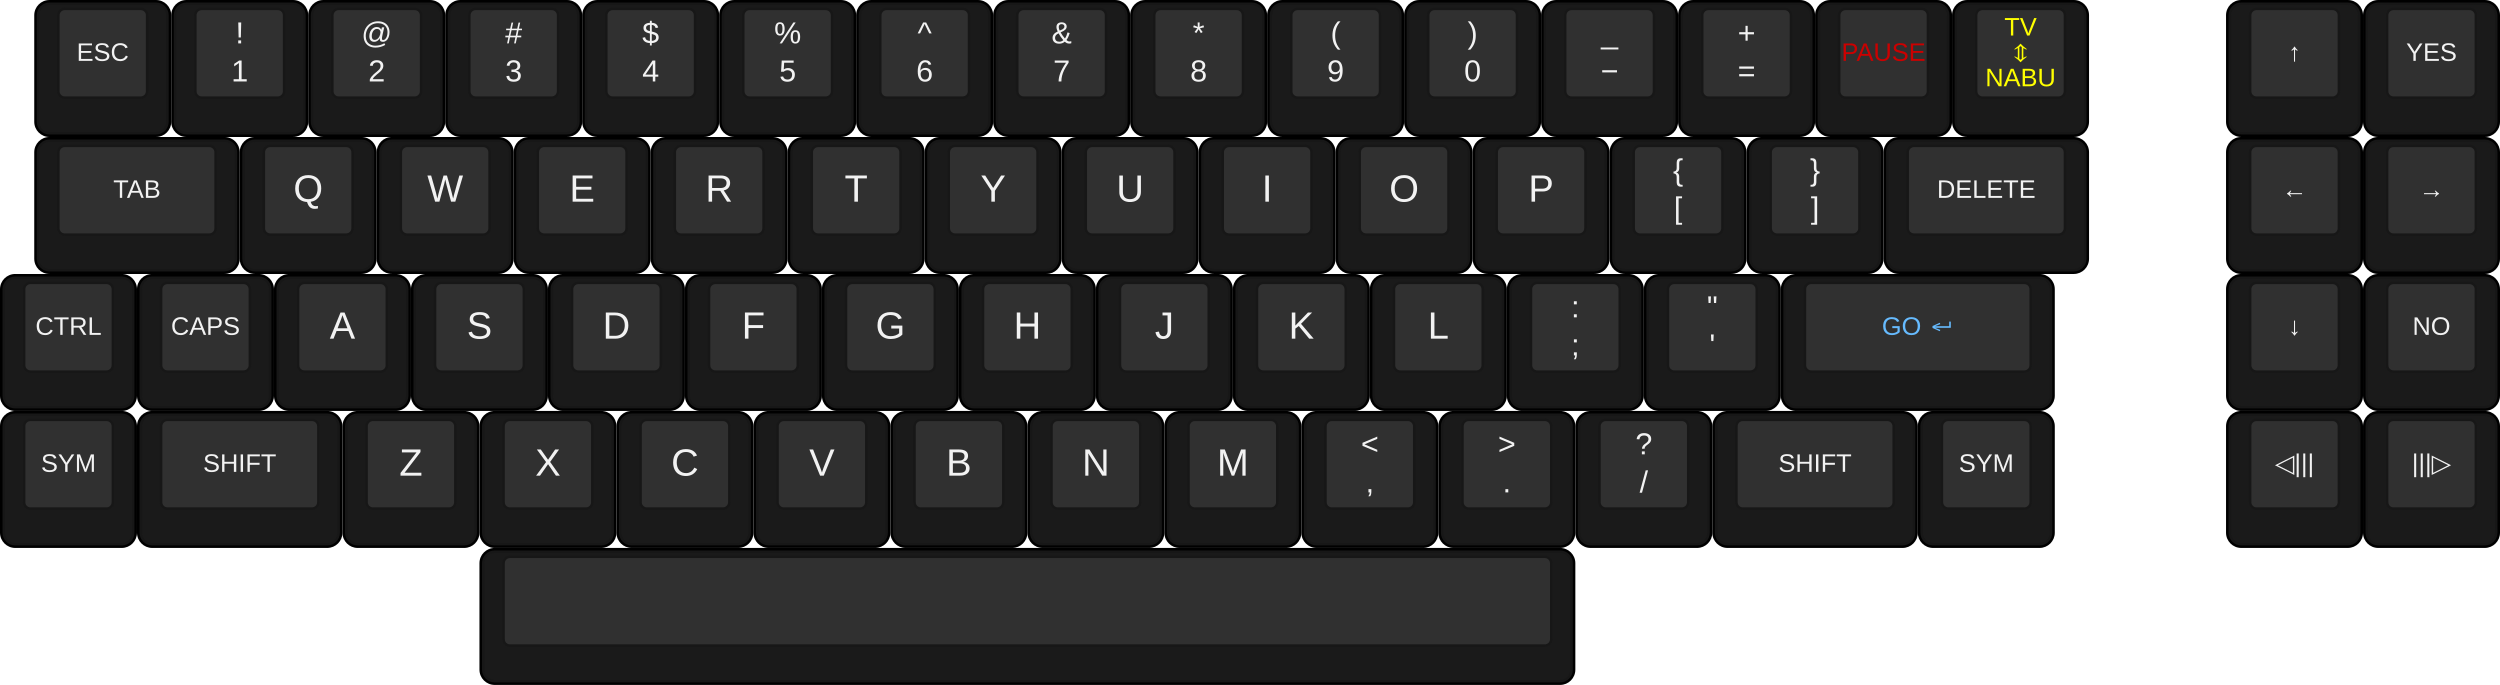
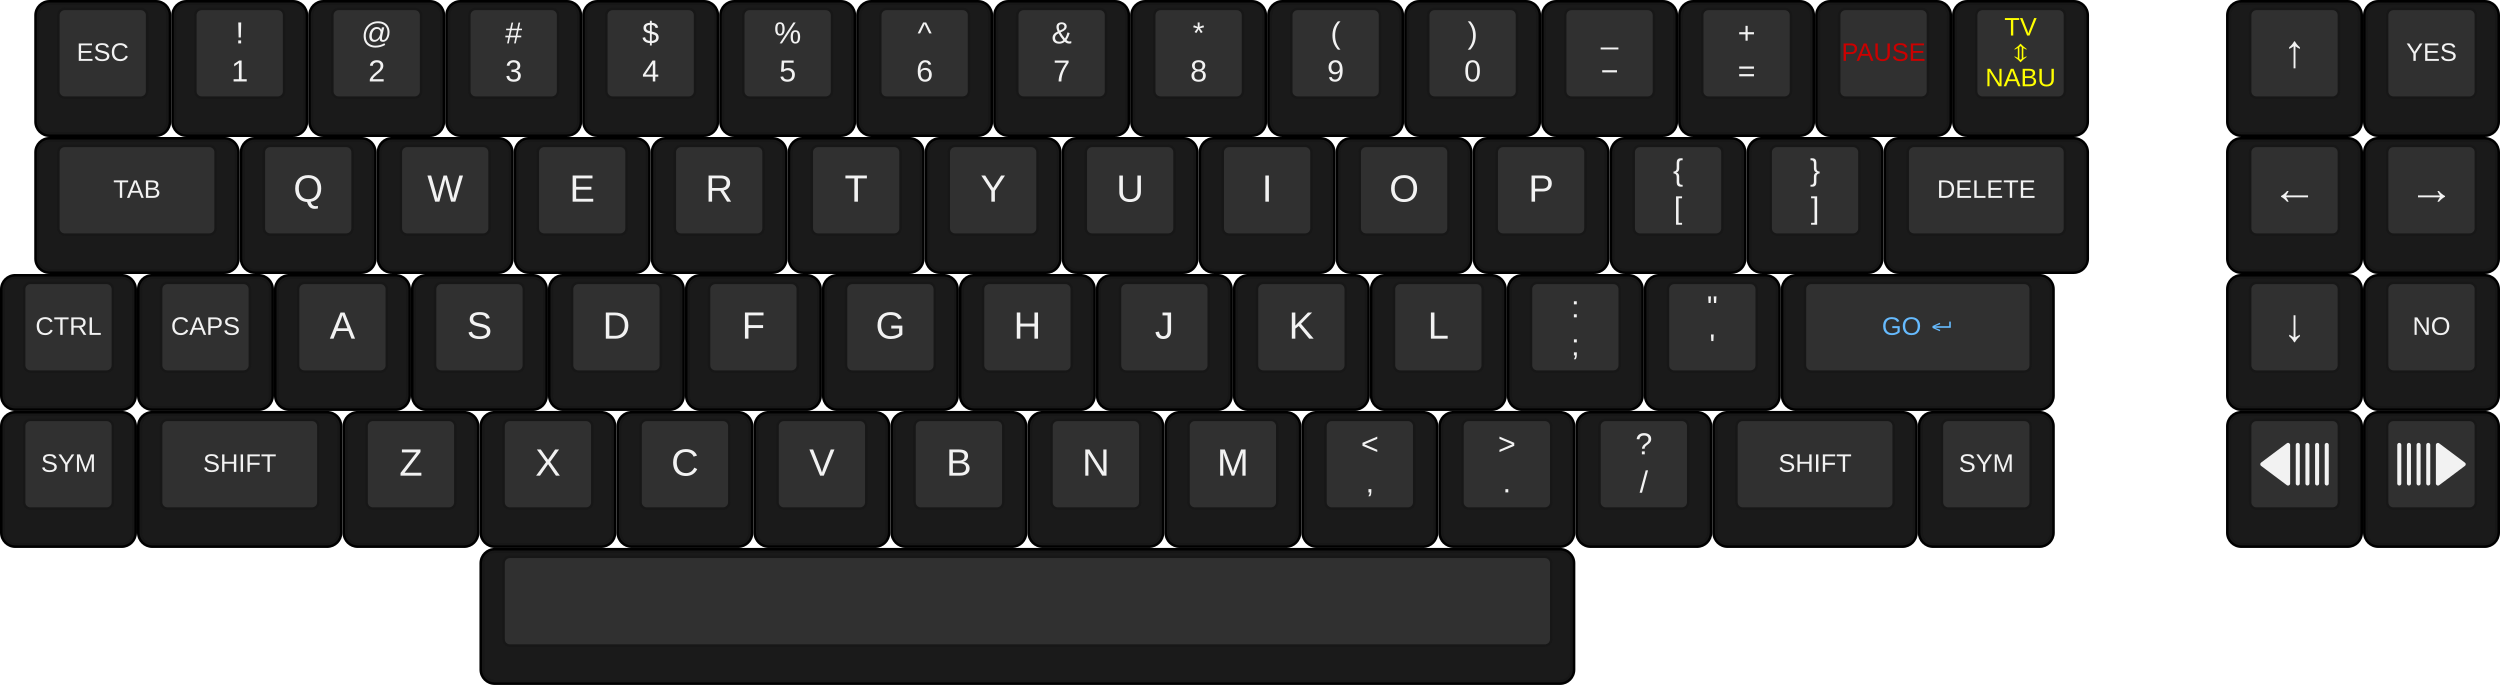
<svg xmlns="http://www.w3.org/2000/svg" xmlns:xlink="http://www.w3.org/1999/xlink" version="1.1" width="985.5" height="270" viewBox="0 -270 985.5 270">
  <defs>
    <g id="shape0">
      <path d="M 6 -54 C 2.686 -54 0 -51.314 0 -48 L 0 -6 C 0 -2.686 2.686 0 6 0 L 426 0 C 429.314 0 432 -2.686 432 -6 L 432 -48 C 432 -51.314 429.314 -54 426 -54 Z" fill="#000000" />
      <path d="M 6 -53 C 3.239 -53 1 -50.761 1 -48 L 1 -6 C 1 -3.239 3.239 -1 6 -1 L 426 -1 C 428.761 -1 431 -3.239 431 -6 L 431 -48 C 431 -50.761 428.761 -53 426 -53 Z" fill="#171717" />
      <path d="M 6 -52 C 3.791 -52 2 -50.209 2 -48 L 2 -6 C 2 -3.791 3.791 -2 6 -2 L 426 -2 C 428.209 -2 430 -3.791 430 -6 L 430 -48 C 430 -50.209 428.209 -52 426 -52 Z" fill="#1a1a1a" />
      <path d="M 12 -51 C 10.343 -51 9 -49.657 9 -48 L 9 -18 C 9 -16.343 10.343 -15 12 -15 L 420 -15 C 421.657 -15 423 -16.343 423 -18 L 423 -48 C 423 -49.657 421.657 -51 420 -51 Z" fill="#171717" />
      <path d="M 12 -50 C 10.895 -50 10 -49.105 10 -48 L 10 -18 C 10 -16.895 10.895 -16 12 -16 L 420 -16 C 421.105 -16 422 -16.895 422 -18 L 422 -48 C 422 -49.105 421.105 -50 420 -50 Z" fill="#303030" />
    </g>
    <g id="shape1">
      <path d="M 6 -54 C 2.686 -54 0 -51.314 0 -48 L 0 -6 C 0 -2.686 2.686 0 6 0 L 48 0 C 51.314 0 54 -2.686 54 -6 L 54 -48 C 54 -51.314 51.314 -54 48 -54 Z" fill="#000000" />
      <path d="M 6 -53 C 3.239 -53 1 -50.761 1 -48 L 1 -6 C 1 -3.239 3.239 -1 6 -1 L 48 -1 C 50.761 -1 53 -3.239 53 -6 L 53 -48 C 53 -50.761 50.761 -53 48 -53 Z" fill="#171717" />
      <path d="M 6 -52 C 3.791 -52 2 -50.209 2 -48 L 2 -6 C 2 -3.791 3.791 -2 6 -2 L 48 -2 C 50.209 -2 52 -3.791 52 -6 L 52 -48 C 52 -50.209 50.209 -52 48 -52 Z" fill="#1a1a1a" />
      <path d="M 12 -51 C 10.343 -51 9 -49.657 9 -48 L 9 -18 C 9 -16.343 10.343 -15 12 -15 L 42 -15 C 43.657 -15 45 -16.343 45 -18 L 45 -48 C 45 -49.657 43.657 -51 42 -51 Z" fill="#171717" />
      <path d="M 12 -50 C 10.895 -50 10 -49.105 10 -48 L 10 -18 C 10 -16.895 10.895 -16 12 -16 L 42 -16 C 43.105 -16 44 -16.895 44 -18 L 44 -48 C 44 -49.105 43.105 -50 42 -50 Z" fill="#303030" />
    </g>
    <g id="shape2">
      <path d="M 6 -54 C 2.686 -54 0 -51.314 0 -48 L 0 -6 C 0 -2.686 2.686 0 6 0 L 75 0 C 78.314 0 81 -2.686 81 -6 L 81 -48 C 81 -51.314 78.314 -54 75 -54 Z" fill="#000000" />
      <path d="M 6 -53 C 3.239 -53 1 -50.761 1 -48 L 1 -6 C 1 -3.239 3.239 -1 6 -1 L 75 -1 C 77.761 -1 80 -3.239 80 -6 L 80 -48 C 80 -50.761 77.761 -53 75 -53 Z" fill="#171717" />
      <path d="M 6 -52 C 3.791 -52 2 -50.209 2 -48 L 2 -6 C 2 -3.791 3.791 -2 6 -2 L 75 -2 C 77.209 -2 79 -3.791 79 -6 L 79 -48 C 79 -50.209 77.209 -52 75 -52 Z" fill="#1a1a1a" />
      <path d="M 12 -51 C 10.343 -51 9 -49.657 9 -48 L 9 -18 C 9 -16.343 10.343 -15 12 -15 L 69 -15 C 70.657 -15 72 -16.343 72 -18 L 72 -48 C 72 -49.657 70.657 -51 69 -51 Z" fill="#171717" />
      <path d="M 12 -50 C 10.895 -50 10 -49.105 10 -48 L 10 -18 C 10 -16.895 10.895 -16 12 -16 L 69 -16 C 70.105 -16 71 -16.895 71 -18 L 71 -48 C 71 -49.105 70.105 -50 69 -50 Z" fill="#303030" />
    </g>
    <g id="shape3">
      <path d="M 6 -54 C 2.686 -54 0 -51.314 0 -48 L 0 -6 C 0 -2.686 2.686 0 6 0 L 102 0 C 105.314 0 108 -2.686 108 -6 L 108 -48 C 108 -51.314 105.314 -54 102 -54 Z" fill="#000000" />
      <path d="M 6 -53 C 3.239 -53 1 -50.761 1 -48 L 1 -6 C 1 -3.239 3.239 -1 6 -1 L 102 -1 C 104.761 -1 107 -3.239 107 -6 L 107 -48 C 107 -50.761 104.761 -53 102 -53 Z" fill="#171717" />
      <path d="M 6 -52 C 3.791 -52 2 -50.209 2 -48 L 2 -6 C 2 -3.791 3.791 -2 6 -2 L 102 -2 C 104.209 -2 106 -3.791 106 -6 L 106 -48 C 106 -50.209 104.209 -52 102 -52 Z" fill="#1a1a1a" />
      <path d="M 12 -51 C 10.343 -51 9 -49.657 9 -48 L 9 -18 C 9 -16.343 10.343 -15 12 -15 L 96 -15 C 97.657 -15 99 -16.343 99 -18 L 99 -48 C 99 -49.657 97.657 -51 96 -51 Z" fill="#171717" />
      <path d="M 12 -50 C 10.895 -50 10 -49.105 10 -48 L 10 -18 C 10 -16.895 10.895 -16 12 -16 L 96 -16 C 97.105 -16 98 -16.895 98 -18 L 98 -48 C 98 -49.105 97.105 -50 96 -50 Z" fill="#303030" />
    </g>
+     <path id="path0" d="M 0.436 0.218 v 0.564 c 0 0.011 -0.006 0.021 -0.017 0.026 C 0.415 0.811 0.41 0.812 0.406 0.812 c -0.006 0 -0.012 -0.002 -0.018 -0.006 L 0.012 0.524 C 0.004 0.519 0 0.51 0 0.5 s 0.004 -0.018 0.012 -0.024 l 0.376 -0.282 c 0.009 -0.007 0.021 -0.008 0.031 -0.003 C 0.429 0.197 0.436 0.207 0.436 0.218 z M 0.547 0.188 c -0.016 0 -0.029 0.013 -0.029 0.03 v 0.564 c 0 0.016 0.013 0.029 0.029 0.029 c 0.017 0 0.03 -0.013 0.03 -0.029 V 0.218 C 0.577 0.202 0.563 0.188 0.547 0.188 z M 0.688 0.188 c -0.016 0 -0.029 0.013 -0.029 0.03 v 0.564 c 0 0.016 0.013 0.029 0.029 0.029 c 0.017 0 0.03 -0.013 0.03 -0.029 V 0.218 C 0.718 0.202 0.705 0.188 0.688 0.188 z M 0.83 0.188 c -0.017 0 -0.03 0.013 -0.03 0.03 v 0.564 c 0 0.016 0.013 0.029 0.03 0.029 c 0.016 0 0.029 -0.013 0.029 -0.029 V 0.218 C 0.859 0.202 0.846 0.188 0.83 0.188 z M 0.97 0.188 c -0.016 0 -0.029 0.013 -0.029 0.03 v 0.564 c 0 0.016 0.014 0.029 0.029 0.029 C 0.987 0.812 1 0.799 1 0.783 V 0.218 C 1 0.202 0.987 0.188 0.97 0.188 z" />
+     <path id="path1" d="M 1 0.5 C 1 0.51 0.996 0.519 0.988 0.524 L 0.612 0.806 C 0.606 0.81 0.601 0.812 0.594 0.812 c -0.004 0 -0.009 -0.001 -0.013 -0.003 c -0.01 -0.005 -0.017 -0.015 -0.017 -0.026 V 0.218 c 0 -0.011 0.006 -0.021 0.017 -0.026 c 0.01 -0.005 0.022 -0.004 0.031 0.003 l 0.376 0.282 C 0.996 0.482 1 0.491 1 0.5 z M 0.029 0.188 C 0.013 0.188 0 0.202 0 0.218 v 0.564 c 0 0.016 0.013 0.029 0.029 0.029 c 0.017 0 0.03 -0.013 0.03 -0.029 V 0.218 C 0.059 0.202 0.046 0.188 0.029 0.188 z M 0.17 0.188 c -0.016 0 -0.029 0.013 -0.029 0.03 v 0.564 c 0 0.016 0.013 0.029 0.029 0.029 c 0.017 0 0.03 -0.013 0.03 -0.029 V 0.218 C 0.2 0.202 0.187 0.188 0.17 0.188 z M 0.312 0.188 c -0.017 0 -0.03 0.013 -0.03 0.03 v 0.564 c 0 0.016 0.013 0.029 0.03 0.029 c 0.016 0 0.029 -0.013 0.029 -0.029 V 0.218 C 0.341 0.202 0.328 0.188 0.312 0.188 z M 0.453 0.188 c -0.017 0 -0.03 0.013 -0.03 0.03 v 0.564 c 0 0.016 0.013 0.029 0.03 0.029 c 0.016 0 0.029 -0.013 0.029 -0.029 V 0.218 C 0.482 0.202 0.469 0.188 0.453 0.188 z" />
  </defs>
  <g class="keyboard">
    <g class="key">
      <use xlink:href="#shape0" transform="translate(189 0)" />
    </g>
    <g class="key">
      <use xlink:href="#shape1" transform="translate(0 -54)" />
      <text x="27" y="-84" text-anchor="middle" font-family="Arial" font-size="10" fill="#f2f2f2">SYM</text>
    </g>
    <g class="key">
      <use xlink:href="#shape2" transform="translate(54 -54)" />
      <text x="94.5" y="-84" text-anchor="middle" font-family="Arial" font-size="10" fill="#f2f2f2">SHIFT</text>
    </g>
    <g class="key">
      <use xlink:href="#shape1" transform="translate(135 -54)" />
      <text x="162" y="-82.5" text-anchor="middle" font-family="Arial" font-size="15" fill="#f2f2f2">Z</text>
    </g>
    <g class="key">
      <use xlink:href="#shape1" transform="translate(189 -54)" />
      <text x="216" y="-82.5" text-anchor="middle" font-family="Arial" font-size="15" fill="#f2f2f2">X</text>
    </g>
    <g class="key">
      <use xlink:href="#shape1" transform="translate(243 -54)" />
      <text x="270" y="-82.5" text-anchor="middle" font-family="Arial" font-size="15" fill="#f2f2f2">C</text>
    </g>
    <g class="key">
      <use xlink:href="#shape1" transform="translate(297 -54)" />
      <text x="324" y="-82.5" text-anchor="middle" font-family="Arial" font-size="15" fill="#f2f2f2">V</text>
    </g>
    <g class="key">
      <use xlink:href="#shape1" transform="translate(351 -54)" />
      <text x="378" y="-82.5" text-anchor="middle" font-family="Arial" font-size="15" fill="#f2f2f2">B</text>
    </g>
    <g class="key">
      <use xlink:href="#shape1" transform="translate(405 -54)" />
      <text x="432" y="-82.5" text-anchor="middle" font-family="Arial" font-size="15" fill="#f2f2f2">N</text>
    </g>
    <g class="key">
      <use xlink:href="#shape1" transform="translate(459 -54)" />
      <text x="486" y="-82.5" text-anchor="middle" font-family="Arial" font-size="15" fill="#f2f2f2">M</text>
    </g>
    <g class="key">
      <use xlink:href="#shape1" transform="translate(513 -54)" />
      <text x="540" y="-75.9" text-anchor="middle" font-family="Arial" font-size="12" fill="#f2f2f2">,</text>
      <text x="540" y="-90.9" text-anchor="middle" font-family="Arial" font-size="12" fill="#f2f2f2">&lt;</text>
    </g>
    <g class="key">
      <use xlink:href="#shape1" transform="translate(567 -54)" />
      <text x="594" y="-75.9" text-anchor="middle" font-family="Arial" font-size="12" fill="#f2f2f2">.</text>
      <text x="594" y="-90.9" text-anchor="middle" font-family="Arial" font-size="12" fill="#f2f2f2">&gt;</text>
    </g>
    <g class="key">
      <use xlink:href="#shape1" transform="translate(621 -54)" />
      <text x="648" y="-75.9" text-anchor="middle" font-family="Arial" font-size="12" fill="#f2f2f2">/</text>
      <text x="648" y="-90.9" text-anchor="middle" font-family="Arial" font-size="12" fill="#f2f2f2">?</text>
    </g>
    <g class="key">
      <use xlink:href="#shape2" transform="translate(675 -54)" />
      <text x="715.5" y="-84" text-anchor="middle" font-family="Arial" font-size="10" fill="#f2f2f2">SHIFT</text>
    </g>
    <g class="key">
      <use xlink:href="#shape1" transform="translate(756 -54)" />
      <text x="783" y="-84" text-anchor="middle" font-family="Arial" font-size="10" fill="#f2f2f2">SYM</text>
    </g>
    <g class="key">
      <use xlink:href="#shape1" transform="translate(877.5 -54)" />
-       <text x="904.5" y="-84" text-anchor="middle" font-family="Arial" font-size="10" fill="#f2f2f2">◁|||</text>
+       <use xlink:href="#path0" transform="translate(891 -100.5) scale(27 27)" fill="#f2f2f2" />
    </g>
    <g class="key">
      <use xlink:href="#shape1" transform="translate(931.5 -54)" />
-       <text x="958.5" y="-84" text-anchor="middle" font-family="Arial" font-size="10" fill="#f2f2f2">|||▷</text>
+       <use xlink:href="#path1" transform="translate(945 -100.5) scale(27 27)" fill="#f2f2f2" />
    </g>
    <g class="key">
      <use xlink:href="#shape1" transform="translate(0 -108)" />
      <text x="27" y="-138" text-anchor="middle" font-family="Arial" font-size="10" fill="#f2f2f2">CTRL</text>
    </g>
    <g class="key">
      <use xlink:href="#shape1" transform="translate(54 -108)" />
      <text x="81" y="-138" text-anchor="middle" font-family="Arial" font-size="10" fill="#f2f2f2">CAPS</text>
    </g>
    <g class="key">
      <use xlink:href="#shape1" transform="translate(108 -108)" />
      <text x="135" y="-136.5" text-anchor="middle" font-family="Arial" font-size="15" fill="#f2f2f2">A</text>
    </g>
    <g class="key">
      <use xlink:href="#shape1" transform="translate(162 -108)" />
      <text x="189" y="-136.5" text-anchor="middle" font-family="Arial" font-size="15" fill="#f2f2f2">S</text>
    </g>
    <g class="key">
      <use xlink:href="#shape1" transform="translate(216 -108)" />
      <text x="243" y="-136.5" text-anchor="middle" font-family="Arial" font-size="15" fill="#f2f2f2">D</text>
    </g>
    <g class="key">
      <use xlink:href="#shape1" transform="translate(270 -108)" />
      <text x="297" y="-136.5" text-anchor="middle" font-family="Arial" font-size="15" fill="#f2f2f2">F</text>
    </g>
    <g class="key">
      <use xlink:href="#shape1" transform="translate(324 -108)" />
      <text x="351" y="-136.5" text-anchor="middle" font-family="Arial" font-size="15" fill="#f2f2f2">G</text>
    </g>
    <g class="key">
      <use xlink:href="#shape1" transform="translate(378 -108)" />
      <text x="405" y="-136.5" text-anchor="middle" font-family="Arial" font-size="15" fill="#f2f2f2">H</text>
    </g>
    <g class="key">
      <use xlink:href="#shape1" transform="translate(432 -108)" />
      <text x="459" y="-136.5" text-anchor="middle" font-family="Arial" font-size="15" fill="#f2f2f2">J</text>
    </g>
    <g class="key">
      <use xlink:href="#shape1" transform="translate(486 -108)" />
      <text x="513" y="-136.5" text-anchor="middle" font-family="Arial" font-size="15" fill="#f2f2f2">K</text>
    </g>
    <g class="key">
      <use xlink:href="#shape1" transform="translate(540 -108)" />
      <text x="567" y="-136.5" text-anchor="middle" font-family="Arial" font-size="15" fill="#f2f2f2">L</text>
    </g>
    <g class="key">
      <use xlink:href="#shape1" transform="translate(594 -108)" />
      <text x="621" y="-129.9" text-anchor="middle" font-family="Arial" font-size="12" fill="#f2f2f2">;</text>
      <text x="621" y="-144.9" text-anchor="middle" font-family="Arial" font-size="12" fill="#f2f2f2">:</text>
    </g>
    <g class="key">
      <use xlink:href="#shape1" transform="translate(648 -108)" />
      <text x="675" y="-129.9" text-anchor="middle" font-family="Arial" font-size="12" fill="#f2f2f2">'</text>
      <text x="675" y="-144.9" text-anchor="middle" font-family="Arial" font-size="12" fill="#f2f2f2">"</text>
    </g>
    <g class="key">
      <use xlink:href="#shape3" transform="translate(702 -108)" />
      <text x="756" y="-138" text-anchor="middle" font-family="Arial" font-size="10" fill="#66bbff">GO ↵</text>
    </g>
    <g class="key">
      <use xlink:href="#shape1" transform="translate(877.5 -108)" />
-       <text x="904.5" y="-138" text-anchor="middle" font-family="Arial" font-size="10" fill="#f2f2f2">↓</text>
+       <text x="904.5" y="-135.6" text-anchor="middle" font-family="Arial" font-size="18" fill="#f2f2f2">↓</text>
    </g>
    <g class="key">
      <use xlink:href="#shape1" transform="translate(931.5 -108)" />
      <text x="958.5" y="-138" text-anchor="middle" font-family="Arial" font-size="10" fill="#f2f2f2">NO</text>
    </g>
    <g class="key">
      <use xlink:href="#shape2" transform="translate(13.5 -162)" />
      <text x="54" y="-192" text-anchor="middle" font-family="Arial" font-size="10" fill="#f2f2f2">TAB</text>
    </g>
    <g class="key">
      <use xlink:href="#shape1" transform="translate(94.5 -162)" />
      <text x="121.5" y="-190.5" text-anchor="middle" font-family="Arial" font-size="15" fill="#f2f2f2">Q</text>
    </g>
    <g class="key">
      <use xlink:href="#shape1" transform="translate(148.5 -162)" />
      <text x="175.5" y="-190.5" text-anchor="middle" font-family="Arial" font-size="15" fill="#f2f2f2">W</text>
    </g>
    <g class="key">
      <use xlink:href="#shape1" transform="translate(202.5 -162)" />
      <text x="229.5" y="-190.5" text-anchor="middle" font-family="Arial" font-size="15" fill="#f2f2f2">E</text>
    </g>
    <g class="key">
      <use xlink:href="#shape1" transform="translate(256.5 -162)" />
      <text x="283.5" y="-190.5" text-anchor="middle" font-family="Arial" font-size="15" fill="#f2f2f2">R</text>
    </g>
    <g class="key">
      <use xlink:href="#shape1" transform="translate(310.5 -162)" />
      <text x="337.5" y="-190.5" text-anchor="middle" font-family="Arial" font-size="15" fill="#f2f2f2">T</text>
    </g>
    <g class="key">
      <use xlink:href="#shape1" transform="translate(364.5 -162)" />
      <text x="391.5" y="-190.5" text-anchor="middle" font-family="Arial" font-size="15" fill="#f2f2f2">Y</text>
    </g>
    <g class="key">
      <use xlink:href="#shape1" transform="translate(418.5 -162)" />
      <text x="445.5" y="-190.5" text-anchor="middle" font-family="Arial" font-size="15" fill="#f2f2f2">U</text>
    </g>
    <g class="key">
      <use xlink:href="#shape1" transform="translate(472.5 -162)" />
      <text x="499.5" y="-190.5" text-anchor="middle" font-family="Arial" font-size="15" fill="#f2f2f2">I</text>
    </g>
    <g class="key">
      <use xlink:href="#shape1" transform="translate(526.5 -162)" />
      <text x="553.5" y="-190.5" text-anchor="middle" font-family="Arial" font-size="15" fill="#f2f2f2">O</text>
    </g>
    <g class="key">
      <use xlink:href="#shape1" transform="translate(580.5 -162)" />
      <text x="607.5" y="-190.5" text-anchor="middle" font-family="Arial" font-size="15" fill="#f2f2f2">P</text>
    </g>
    <g class="key">
      <use xlink:href="#shape1" transform="translate(634.5 -162)" />
      <text x="661.5" y="-183.9" text-anchor="middle" font-family="Arial" font-size="12" fill="#f2f2f2">[</text>
      <text x="661.5" y="-198.9" text-anchor="middle" font-family="Arial" font-size="12" fill="#f2f2f2">{</text>
    </g>
    <g class="key">
      <use xlink:href="#shape1" transform="translate(688.5 -162)" />
      <text x="715.5" y="-183.9" text-anchor="middle" font-family="Arial" font-size="12" fill="#f2f2f2">]</text>
      <text x="715.5" y="-198.9" text-anchor="middle" font-family="Arial" font-size="12" fill="#f2f2f2">}</text>
    </g>
    <g class="key">
      <use xlink:href="#shape2" transform="translate(742.5 -162)" />
      <text x="783" y="-192" text-anchor="middle" font-family="Arial" font-size="10" fill="#f2f2f2">DELETE</text>
    </g>
    <g class="key">
      <use xlink:href="#shape1" transform="translate(877.5 -162)" />
-       <text x="904.5" y="-192" text-anchor="middle" font-family="Arial" font-size="10" fill="#f2f2f2">←</text>
+       <text x="904.5" y="-189.6" text-anchor="middle" font-family="Arial" font-size="18" fill="#f2f2f2">←</text>
    </g>
    <g class="key">
      <use xlink:href="#shape1" transform="translate(931.5 -162)" />
-       <text x="958.5" y="-192" text-anchor="middle" font-family="Arial" font-size="10" fill="#f2f2f2">→</text>
+       <text x="958.5" y="-189.6" text-anchor="middle" font-family="Arial" font-size="18" fill="#f2f2f2">→</text>
    </g>
    <g class="key">
      <use xlink:href="#shape1" transform="translate(13.5 -216)" />
      <text x="40.5" y="-246" text-anchor="middle" font-family="Arial" font-size="10" fill="#f2f2f2">ESC</text>
    </g>
    <g class="key">
      <use xlink:href="#shape1" transform="translate(67.5 -216)" />
      <text x="94.5" y="-237.9" text-anchor="middle" font-family="Arial" font-size="12" fill="#f2f2f2">1</text>
      <text x="94.5" y="-252.9" text-anchor="middle" font-family="Arial" font-size="12" fill="#f2f2f2">!</text>
    </g>
    <g class="key">
      <use xlink:href="#shape1" transform="translate(121.5 -216)" />
      <text x="148.5" y="-237.9" text-anchor="middle" font-family="Arial" font-size="12" fill="#f2f2f2">2</text>
      <text x="148.5" y="-252.9" text-anchor="middle" font-family="Arial" font-size="12" fill="#f2f2f2">@</text>
    </g>
    <g class="key">
      <use xlink:href="#shape1" transform="translate(175.5 -216)" />
      <text x="202.5" y="-237.9" text-anchor="middle" font-family="Arial" font-size="12" fill="#f2f2f2">3</text>
      <text x="202.5" y="-252.9" text-anchor="middle" font-family="Arial" font-size="12" fill="#f2f2f2">#</text>
    </g>
    <g class="key">
      <use xlink:href="#shape1" transform="translate(229.5 -216)" />
      <text x="256.5" y="-237.9" text-anchor="middle" font-family="Arial" font-size="12" fill="#f2f2f2">4</text>
      <text x="256.5" y="-252.9" text-anchor="middle" font-family="Arial" font-size="12" fill="#f2f2f2">$</text>
    </g>
    <g class="key">
      <use xlink:href="#shape1" transform="translate(283.5 -216)" />
      <text x="310.5" y="-237.9" text-anchor="middle" font-family="Arial" font-size="12" fill="#f2f2f2">5</text>
      <text x="310.5" y="-252.9" text-anchor="middle" font-family="Arial" font-size="12" fill="#f2f2f2">%</text>
    </g>
    <g class="key">
      <use xlink:href="#shape1" transform="translate(337.5 -216)" />
      <text x="364.5" y="-237.9" text-anchor="middle" font-family="Arial" font-size="12" fill="#f2f2f2">6</text>
      <text x="364.5" y="-252.9" text-anchor="middle" font-family="Arial" font-size="12" fill="#f2f2f2">^</text>
    </g>
    <g class="key">
      <use xlink:href="#shape1" transform="translate(391.5 -216)" />
      <text x="418.5" y="-237.9" text-anchor="middle" font-family="Arial" font-size="12" fill="#f2f2f2">7</text>
      <text x="418.5" y="-252.9" text-anchor="middle" font-family="Arial" font-size="12" fill="#f2f2f2">&amp;</text>
    </g>
    <g class="key">
      <use xlink:href="#shape1" transform="translate(445.5 -216)" />
      <text x="472.5" y="-237.9" text-anchor="middle" font-family="Arial" font-size="12" fill="#f2f2f2">8</text>
      <text x="472.5" y="-252.9" text-anchor="middle" font-family="Arial" font-size="12" fill="#f2f2f2">*</text>
    </g>
    <g class="key">
      <use xlink:href="#shape1" transform="translate(499.5 -216)" />
      <text x="526.5" y="-237.9" text-anchor="middle" font-family="Arial" font-size="12" fill="#f2f2f2">9</text>
      <text x="526.5" y="-252.9" text-anchor="middle" font-family="Arial" font-size="12" fill="#f2f2f2">(</text>
    </g>
    <g class="key">
      <use xlink:href="#shape1" transform="translate(553.5 -216)" />
      <text x="580.5" y="-237.9" text-anchor="middle" font-family="Arial" font-size="12" fill="#f2f2f2">0</text>
      <text x="580.5" y="-252.9" text-anchor="middle" font-family="Arial" font-size="12" fill="#f2f2f2">)</text>
    </g>
    <g class="key">
      <use xlink:href="#shape1" transform="translate(607.5 -216)" />
      <text x="634.5" y="-237.9" text-anchor="middle" font-family="Arial" font-size="12" fill="#f2f2f2">−</text>
      <text x="634.5" y="-252.9" text-anchor="middle" font-family="Arial" font-size="12" fill="#f2f2f2">_</text>
    </g>
    <g class="key">
      <use xlink:href="#shape1" transform="translate(661.5 -216)" />
      <text x="688.5" y="-237.9" text-anchor="middle" font-family="Arial" font-size="12" fill="#f2f2f2">=</text>
      <text x="688.5" y="-252.9" text-anchor="middle" font-family="Arial" font-size="12" fill="#f2f2f2">+</text>
    </g>
    <g class="key">
      <use xlink:href="#shape1" transform="translate(715.5 -216)" />
      <text x="742.5" y="-246" text-anchor="middle" font-family="Arial" font-size="10" textLength="30" lengthAdjust="spacingAndGlyphs" fill="#cc0000">PAUSE</text>
    </g>
    <g class="key">
      <use xlink:href="#shape1" transform="translate(769.5 -216)" />
      <text x="796.5" y="-256" text-anchor="middle" font-family="Arial" font-size="10" fill="#ffff00">TV</text>
      <text x="796.5" y="-246" text-anchor="middle" font-family="Arial" font-size="10" fill="#ffff00">⇕</text>
      <text x="796.5" y="-236" text-anchor="middle" font-family="Arial" font-size="10" fill="#ffff00">NABU</text>
    </g>
    <g class="key">
      <use xlink:href="#shape1" transform="translate(877.5 -216)" />
-       <text x="904.5" y="-246" text-anchor="middle" font-family="Arial" font-size="10" fill="#f2f2f2">↑</text>
+       <text x="904.5" y="-243.6" text-anchor="middle" font-family="Arial" font-size="18" fill="#f2f2f2">↑</text>
    </g>
    <g class="key">
      <use xlink:href="#shape1" transform="translate(931.5 -216)" />
      <text x="958.5" y="-246" text-anchor="middle" font-family="Arial" font-size="10" fill="#f2f2f2">YES</text>
    </g>
  </g>
</svg>
